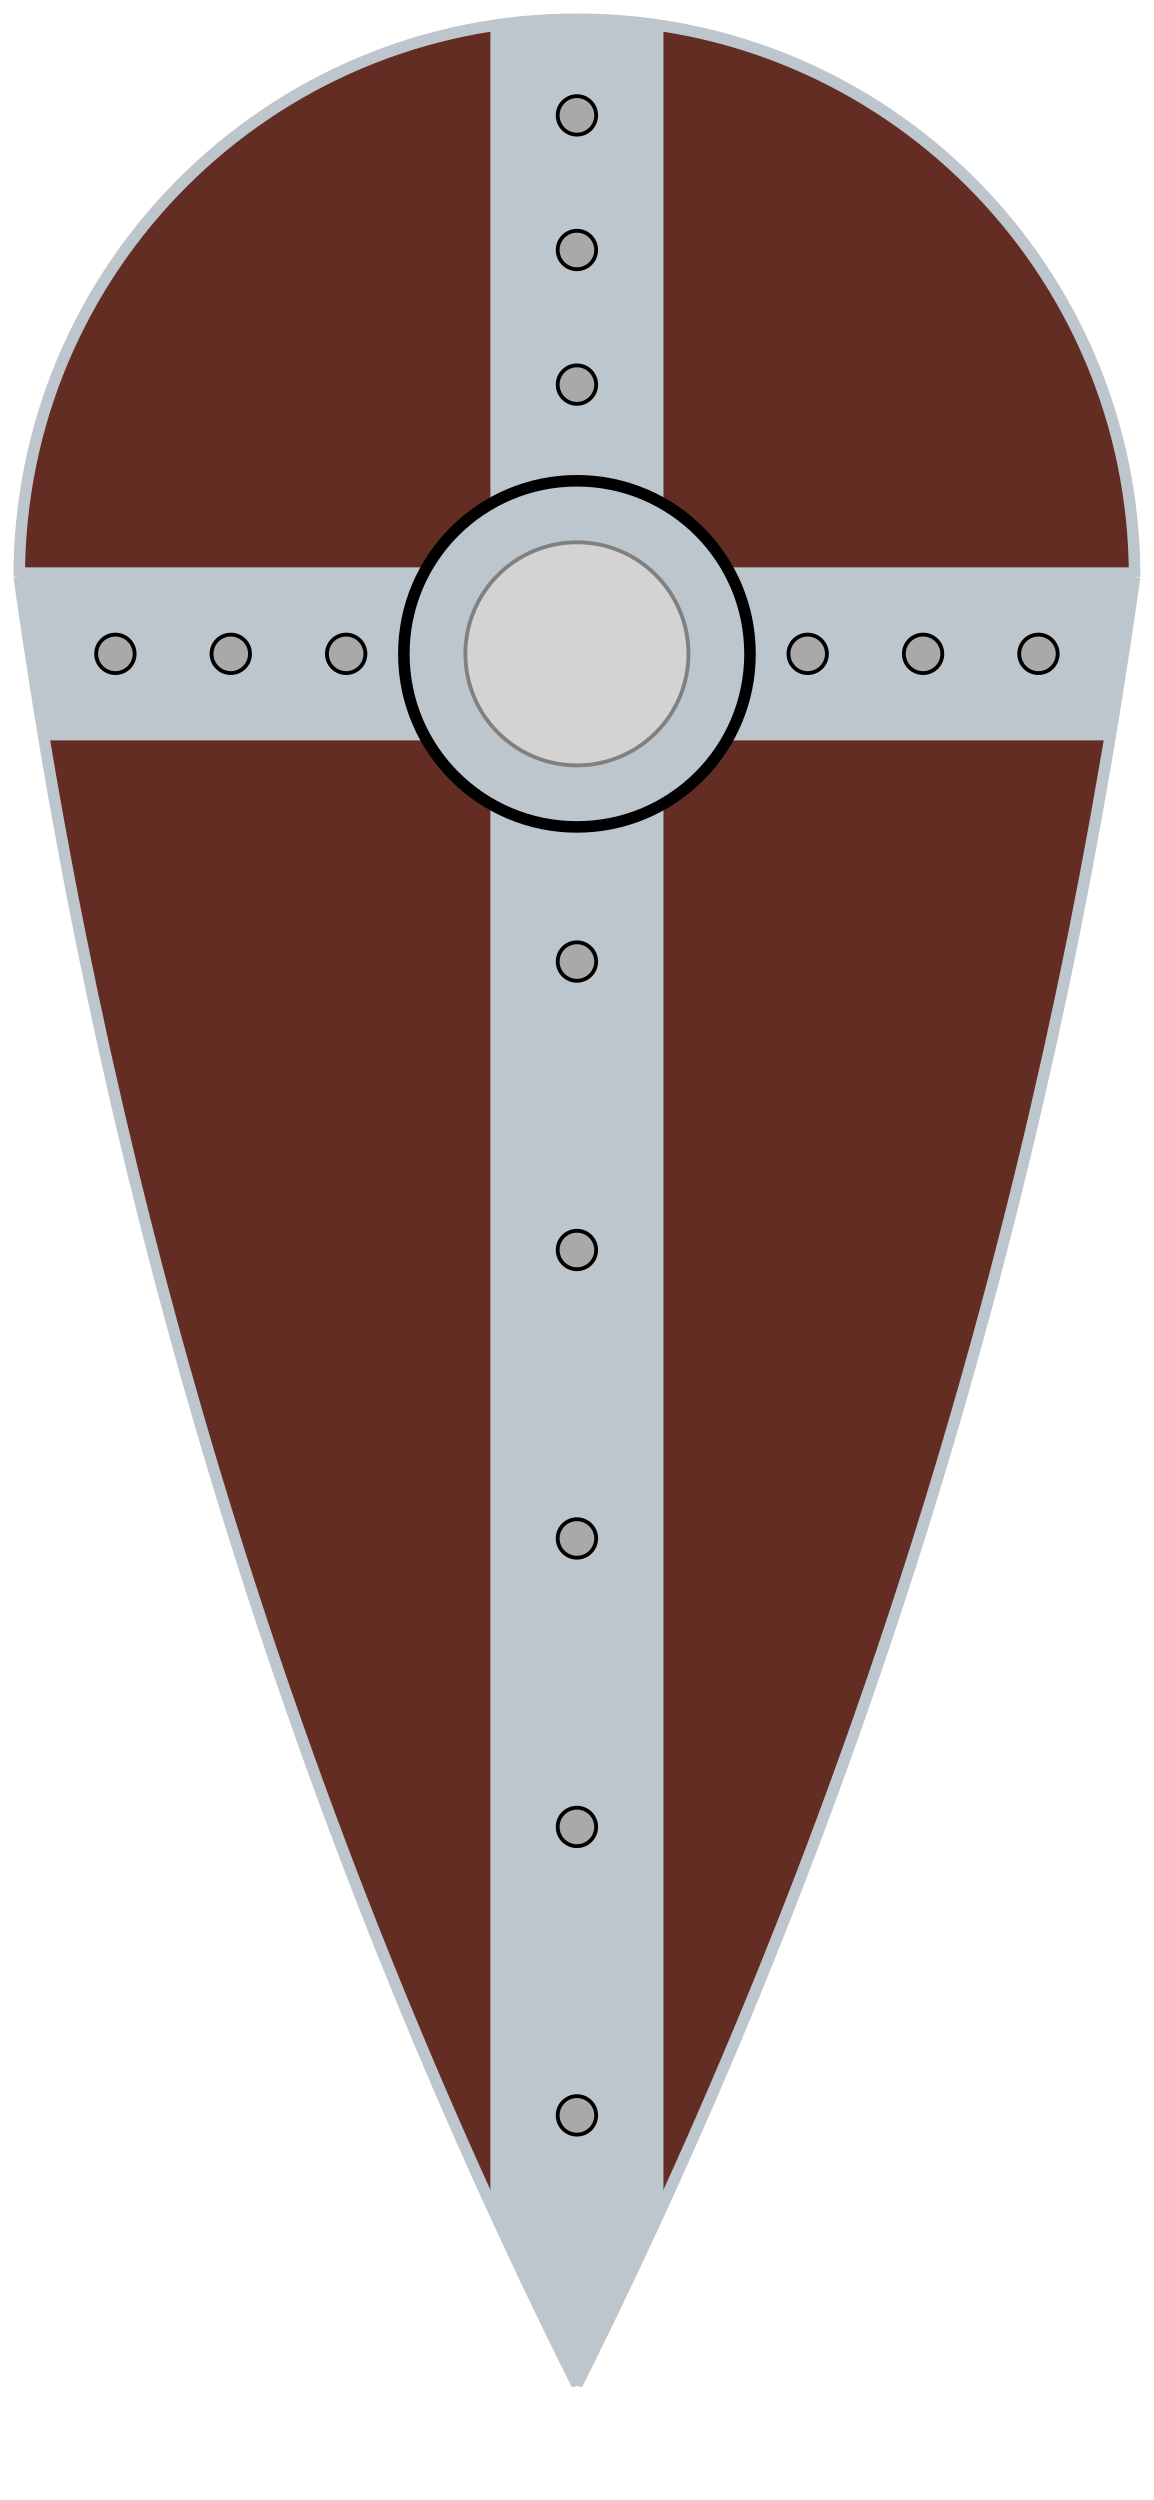
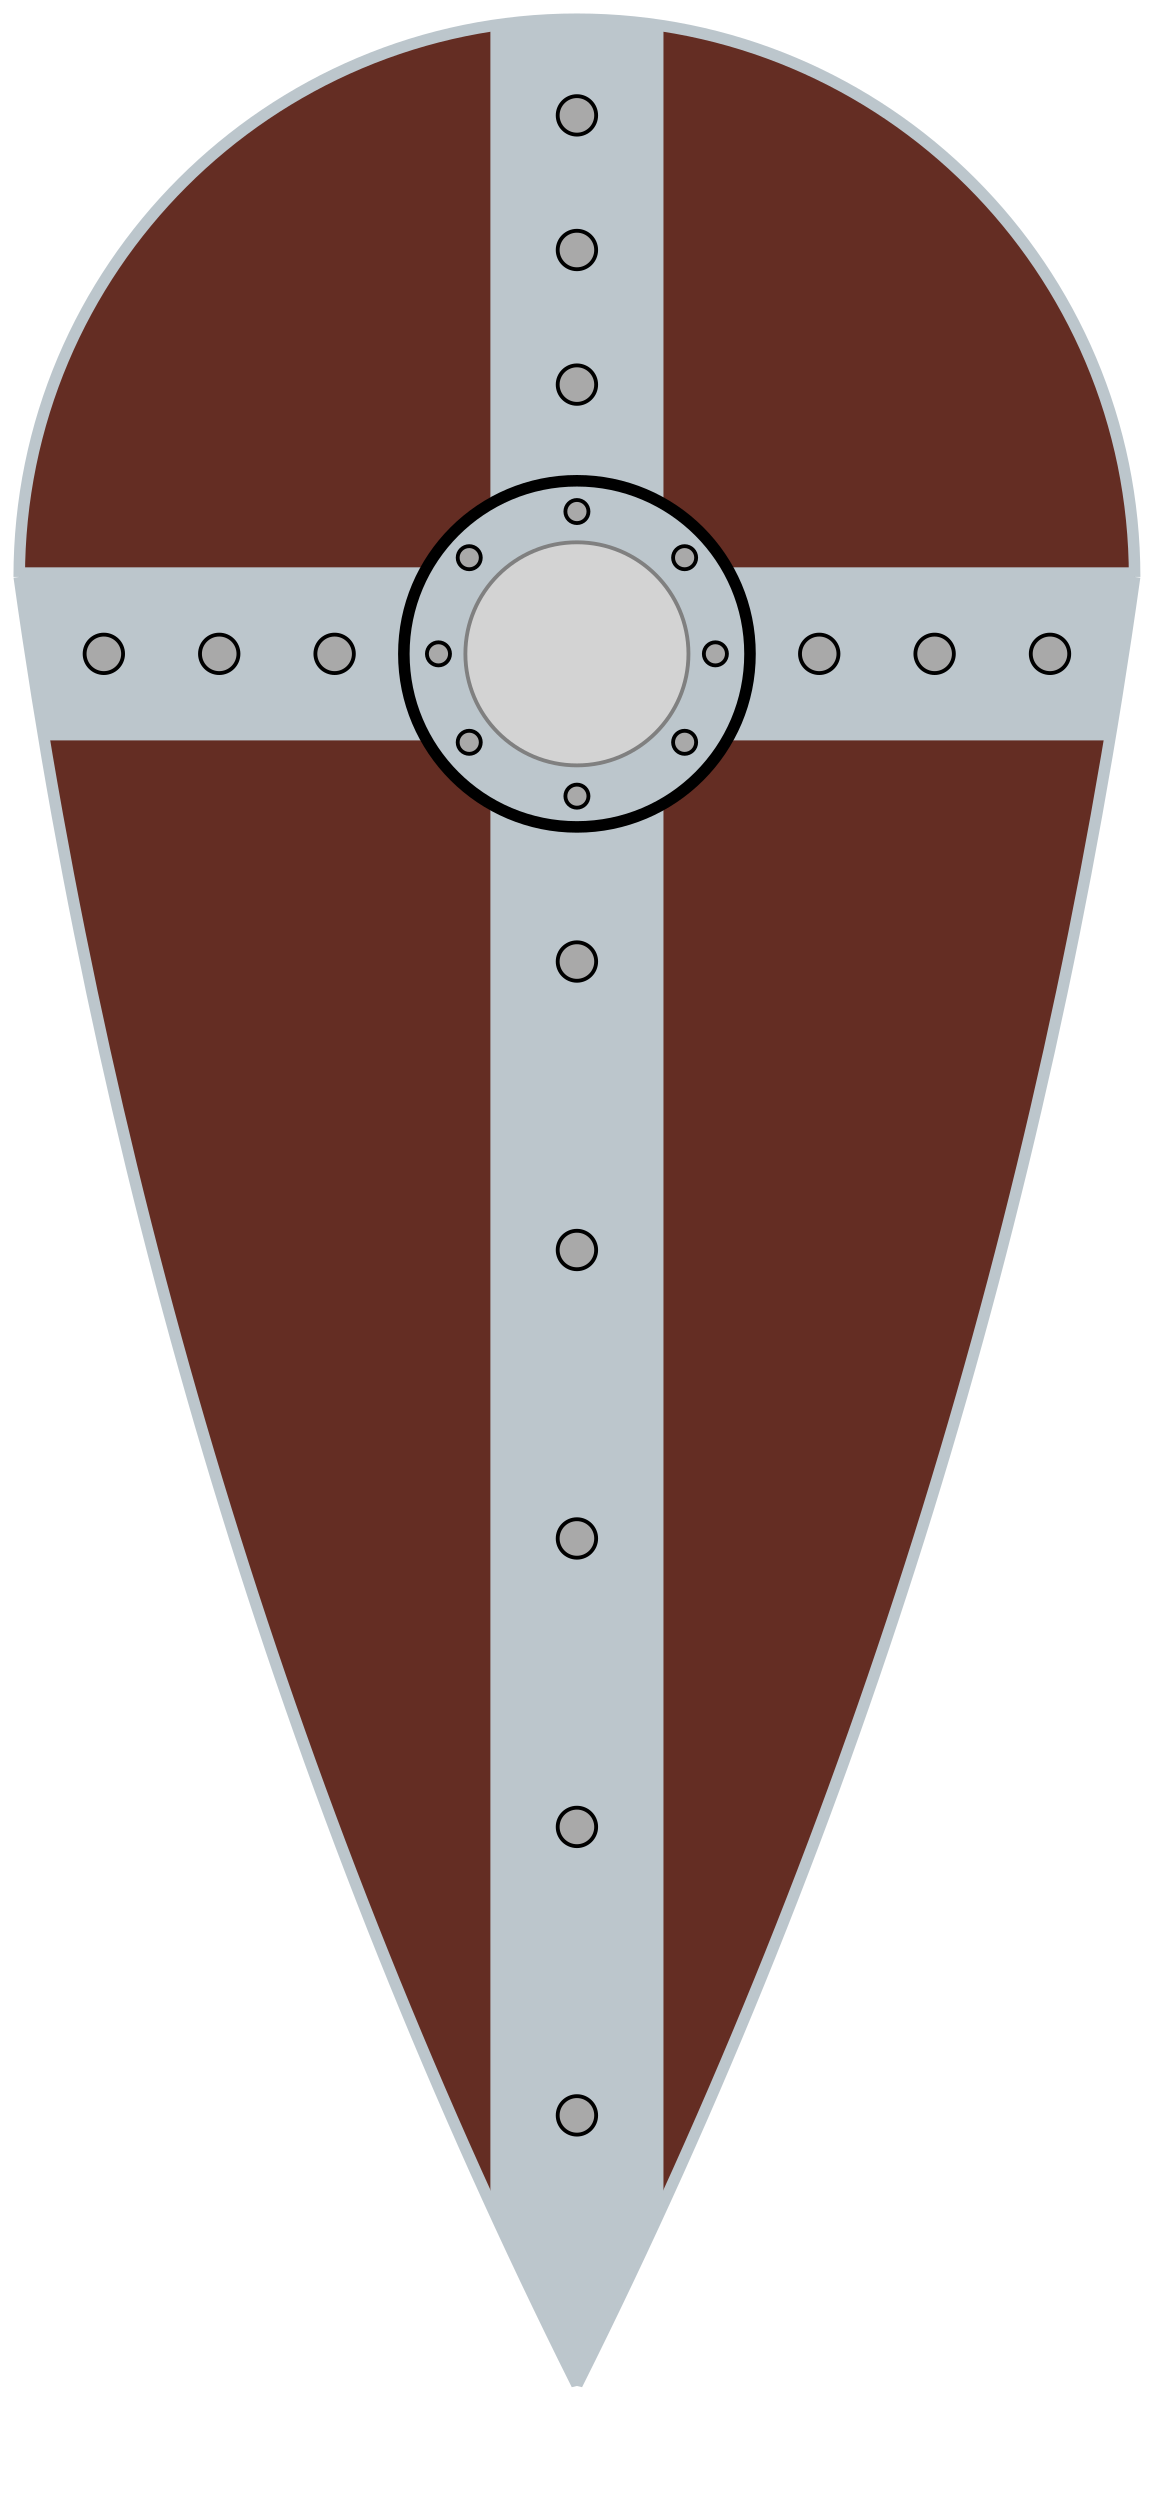
<svg xmlns="http://www.w3.org/2000/svg" xmlns:xlink="http://www.w3.org/1999/xlink" width="300" height="650">
  <defs>
    <path id="top" d="M 5,150 A 40,40 0 0 1 295,150" />
    <path id="bottom_left" d="M 5,150 Q 40, 400 150,620 L 150,150" />
    <path id="bottom_right" d="M 295,150 Q 260, 400 150,620 L 150,150" />
    <clipPath id="shieldclip">
      <use xlink:href="#top" />
      <use xlink:href="#bottom_left" />
      <use xlink:href="#bottom_right" />
    </clipPath>
  </defs>
  <g id="shield" fill="rgb(100,45,35)" stroke="#BCC6CC" stroke-width="3">
    <use xlink:href="#top" />
    <use xlink:href="#bottom_left" />
    <use xlink:href="#bottom_right" />
  </g>
  <defs>
    <line id="vertical" x1="150" y1="0" x2="150" y2="620" stroke="#BCC6CC" stroke-width="45" stroke-linecap="round" />
    <line id="horizontal" x1="5" y1="170" x2="300" y2="170" stroke="#BCC6CC " stroke-width="45" stroke-linecap="round" />
  </defs>
  <use xlink:href="#vertical" clip-path="url(#shieldclip)" />
  <use xlink:href="#horizontal" clip-path="url(#shieldclip)" />
  <circle id="centerpiece" cx="150" cy="170" r="45" fill="#BCC6CC" stroke="black" stroke-width="3" />
  <circle id="morecenterpiece" cx="150" cy="170" r="29" fill="lightgrey" stroke="grey" />
  <defs id="bolts">
    <circle id="bolt" r="5" fill="darkgrey" stroke="black" />
+     <circle id="smallbolt" r="3" fill="darkgrey" stroke="black" />
  </defs>
  <use x="150" y="30" xlink:href="#bolt" fill="black" />
  <use x="150" y="65" xlink:href="#bolt" fill="black" />
  <use x="150" y="100" xlink:href="#bolt" fill="black" />
-   <use x="30" y="170" xlink:href="#bolt" fill="black" />
-   <use x="60" y="170" xlink:href="#bolt" fill="black" />
-   <use x="90" y="170" xlink:href="#bolt" fill="black" />
-   <use x="210" y="170" xlink:href="#bolt" fill="black" />
-   <use x="240" y="170" xlink:href="#bolt" fill="black" />
-   <use x="270" y="170" xlink:href="#bolt" fill="black" />
+   <use x="27" y="170" xlink:href="#bolt" fill="black" />
+   <use x="57" y="170" xlink:href="#bolt" fill="black" />
+   <use x="87" y="170" xlink:href="#bolt" fill="black" />
+   <use x="213" y="170" xlink:href="#bolt" fill="black" />
+   <use x="243" y="170" xlink:href="#bolt" fill="black" />
+   <use x="273" y="170" xlink:href="#bolt" fill="black" />
  <use x="150" y="250" xlink:href="#bolt" fill="black" />
  <use x="150" y="325" xlink:href="#bolt" fill="black" />
  <use x="150" y="400" xlink:href="#bolt" fill="black" />
  <use x="150" y="475" xlink:href="#bolt" fill="black" />
  <use x="150" y="550" xlink:href="#bolt" fill="black" />
+   <use x="114" y="170" xlink:href="#smallbolt" fill="black" />
+   <use x="122" y="145" xlink:href="#smallbolt" fill="black" />
+   <use x="150" y="133" xlink:href="#smallbolt" fill="black" />
+   <use x="178" y="145" xlink:href="#smallbolt" fill="black" />
+   <use x="186" y="170" xlink:href="#smallbolt" fill="black" />
+   <use x="178" y="193" xlink:href="#smallbolt" fill="black" />
+   <use x="150" y="207" xlink:href="#smallbolt" fill="black" />
+   <use x="122" y="193" xlink:href="#smallbolt" fill="black" />
</svg>
